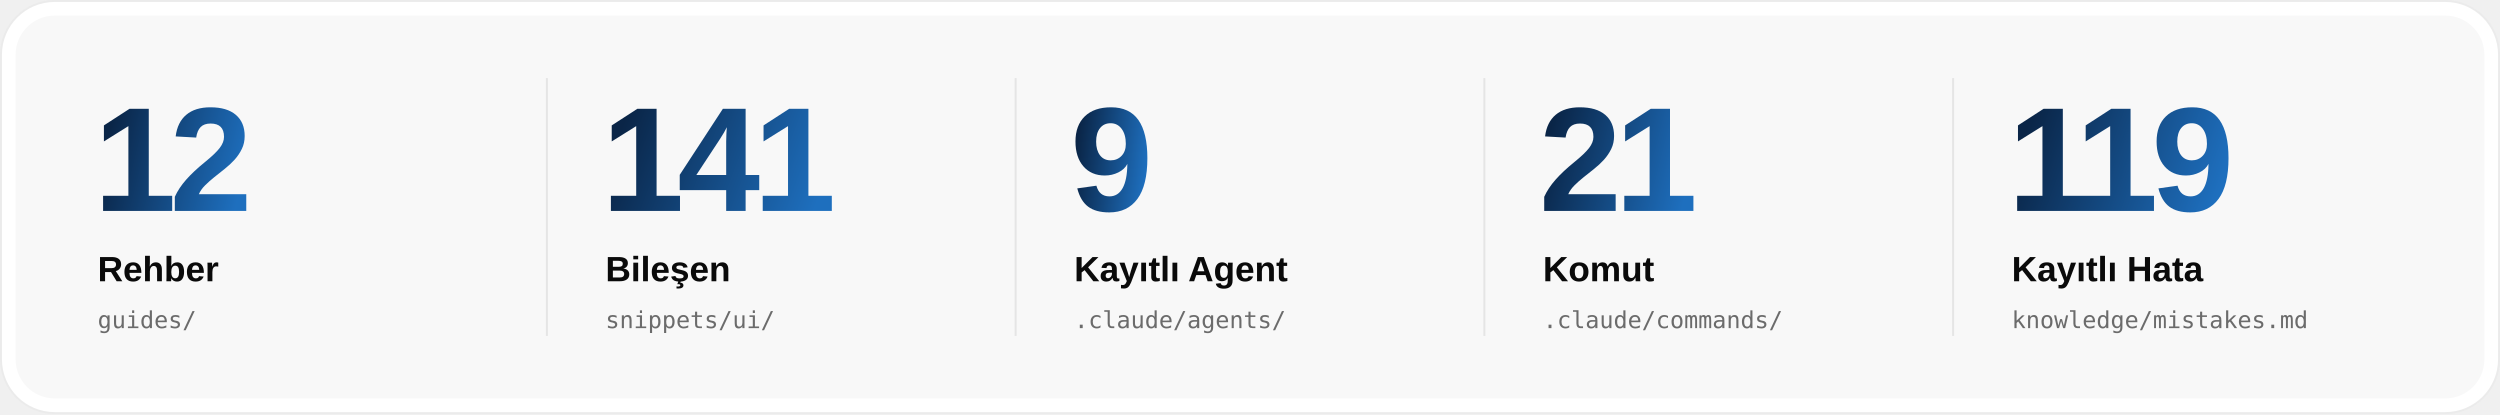
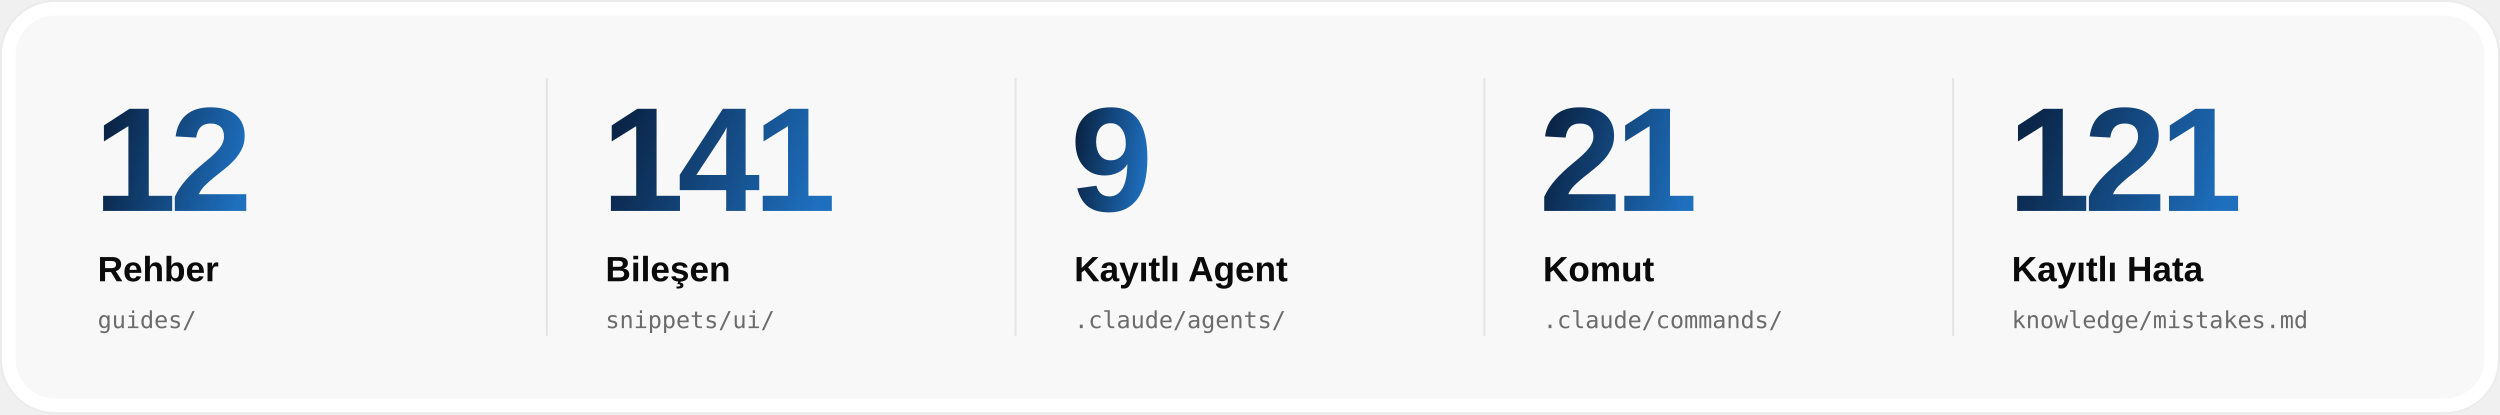
- <svg xmlns="http://www.w3.org/2000/svg" width="1280" height="212" viewBox="0 0 1280 212" role="img" aria-label="12 Rehber, 141 Bileşen, 9 Kayıtlı Agent, 21 Komut, 119 Kayıtlı Hata">
+ <svg xmlns="http://www.w3.org/2000/svg" width="1280" height="212" viewBox="0 0 1280 212" role="img" aria-label="12 Rehber, 141 Bileşen, 9 Kayıtlı Agent, 21 Komut, 121 Kayıtlı Hata">
  <defs>
    <linearGradient id="stat-ink" x1="0.008" y1="0.413" x2="0.992" y2="0.587">
      <stop offset="0%" stop-color="#0a2547" />
      <stop offset="100%" stop-color="#1e6fbe" />
    </linearGradient>
  </defs>
  <rect width="1280" height="212" rx="28" fill="#ffffff" />
  <rect x="8" y="8" width="1264" height="196" rx="20" fill="rgb(0,0,0)" fill-opacity="0.03" />
  <g transform="translate(40 0)">
    <text x="8" y="108" font-family="-apple-system, BlinkMacSystemFont, 'Segoe UI', 'Helvetica Neue', Arial, sans-serif" font-size="76" font-weight="800" letter-spacing="-3.4" fill="url(#stat-ink)">12</text>
    <text x="10" y="144" font-family="-apple-system, BlinkMacSystemFont, 'Segoe UI', 'Helvetica Neue', Arial, sans-serif" font-size="18" font-weight="650" fill="#0a0a0a">Rehber</text>
    <text x="10" y="168" font-family="ui-monospace, SFMono-Regular, Menlo, Consolas, monospace" font-size="12" fill="#6b6b6b">guides/</text>
  </g>
  <g transform="translate(280 0)">
    <line x1="0" y1="40" x2="0" y2="172" stroke="rgb(0,0,0)" stroke-opacity="0.08" />
    <text x="28" y="108" font-family="-apple-system, BlinkMacSystemFont, 'Segoe UI', 'Helvetica Neue', Arial, sans-serif" font-size="76" font-weight="800" letter-spacing="-3.4" fill="url(#stat-ink)">141</text>
    <text x="30" y="144" font-family="-apple-system, BlinkMacSystemFont, 'Segoe UI', 'Helvetica Neue', Arial, sans-serif" font-size="18" font-weight="650" fill="#0a0a0a">Bileşen</text>
    <text x="30" y="168" font-family="ui-monospace, SFMono-Regular, Menlo, Consolas, monospace" font-size="12" fill="#6b6b6b">snippets/ui/</text>
  </g>
  <g transform="translate(520 0)">
    <line x1="0" y1="40" x2="0" y2="172" stroke="rgb(0,0,0)" stroke-opacity="0.08" />
    <text x="28" y="108" font-family="-apple-system, BlinkMacSystemFont, 'Segoe UI', 'Helvetica Neue', Arial, sans-serif" font-size="76" font-weight="800" letter-spacing="-3.4" fill="url(#stat-ink)">9</text>
    <text x="30" y="144" font-family="-apple-system, BlinkMacSystemFont, 'Segoe UI', 'Helvetica Neue', Arial, sans-serif" font-size="18" font-weight="650" fill="#0a0a0a">Kayıtlı Agent</text>
    <text x="30" y="168" font-family="ui-monospace, SFMono-Regular, Menlo, Consolas, monospace" font-size="12" fill="#6b6b6b">.claude/agents/</text>
  </g>
  <g transform="translate(760 0)">
    <line x1="0" y1="40" x2="0" y2="172" stroke="rgb(0,0,0)" stroke-opacity="0.08" />
    <text x="28" y="108" font-family="-apple-system, BlinkMacSystemFont, 'Segoe UI', 'Helvetica Neue', Arial, sans-serif" font-size="76" font-weight="800" letter-spacing="-3.4" fill="url(#stat-ink)">21</text>
    <text x="30" y="144" font-family="-apple-system, BlinkMacSystemFont, 'Segoe UI', 'Helvetica Neue', Arial, sans-serif" font-size="18" font-weight="650" fill="#0a0a0a">Komut</text>
    <text x="30" y="168" font-family="ui-monospace, SFMono-Regular, Menlo, Consolas, monospace" font-size="12" fill="#6b6b6b">.claude/commands/</text>
  </g>
  <g transform="translate(1000 0)">
    <line x1="0" y1="40" x2="0" y2="172" stroke="rgb(0,0,0)" stroke-opacity="0.08" />
-     <text x="28" y="108" font-family="-apple-system, BlinkMacSystemFont, 'Segoe UI', 'Helvetica Neue', Arial, sans-serif" font-size="76" font-weight="800" letter-spacing="-3.4" fill="url(#stat-ink)">119</text>
+     <text x="28" y="108" font-family="-apple-system, BlinkMacSystemFont, 'Segoe UI', 'Helvetica Neue', Arial, sans-serif" font-size="76" font-weight="800" letter-spacing="-3.4" fill="url(#stat-ink)">121</text>
    <text x="30" y="144" font-family="-apple-system, BlinkMacSystemFont, 'Segoe UI', 'Helvetica Neue', Arial, sans-serif" font-size="18" font-weight="650" fill="#0a0a0a">Kayıtlı Hata</text>
    <text x="30" y="168" font-family="ui-monospace, SFMono-Regular, Menlo, Consolas, monospace" font-size="12" fill="#6b6b6b">knowledge/mistakes.md</text>
  </g>
  <rect x="0.5" y="0.5" width="1279" height="211" rx="27.5" fill="none" stroke="rgb(0,0,0)" stroke-opacity="0.08" />
</svg>
